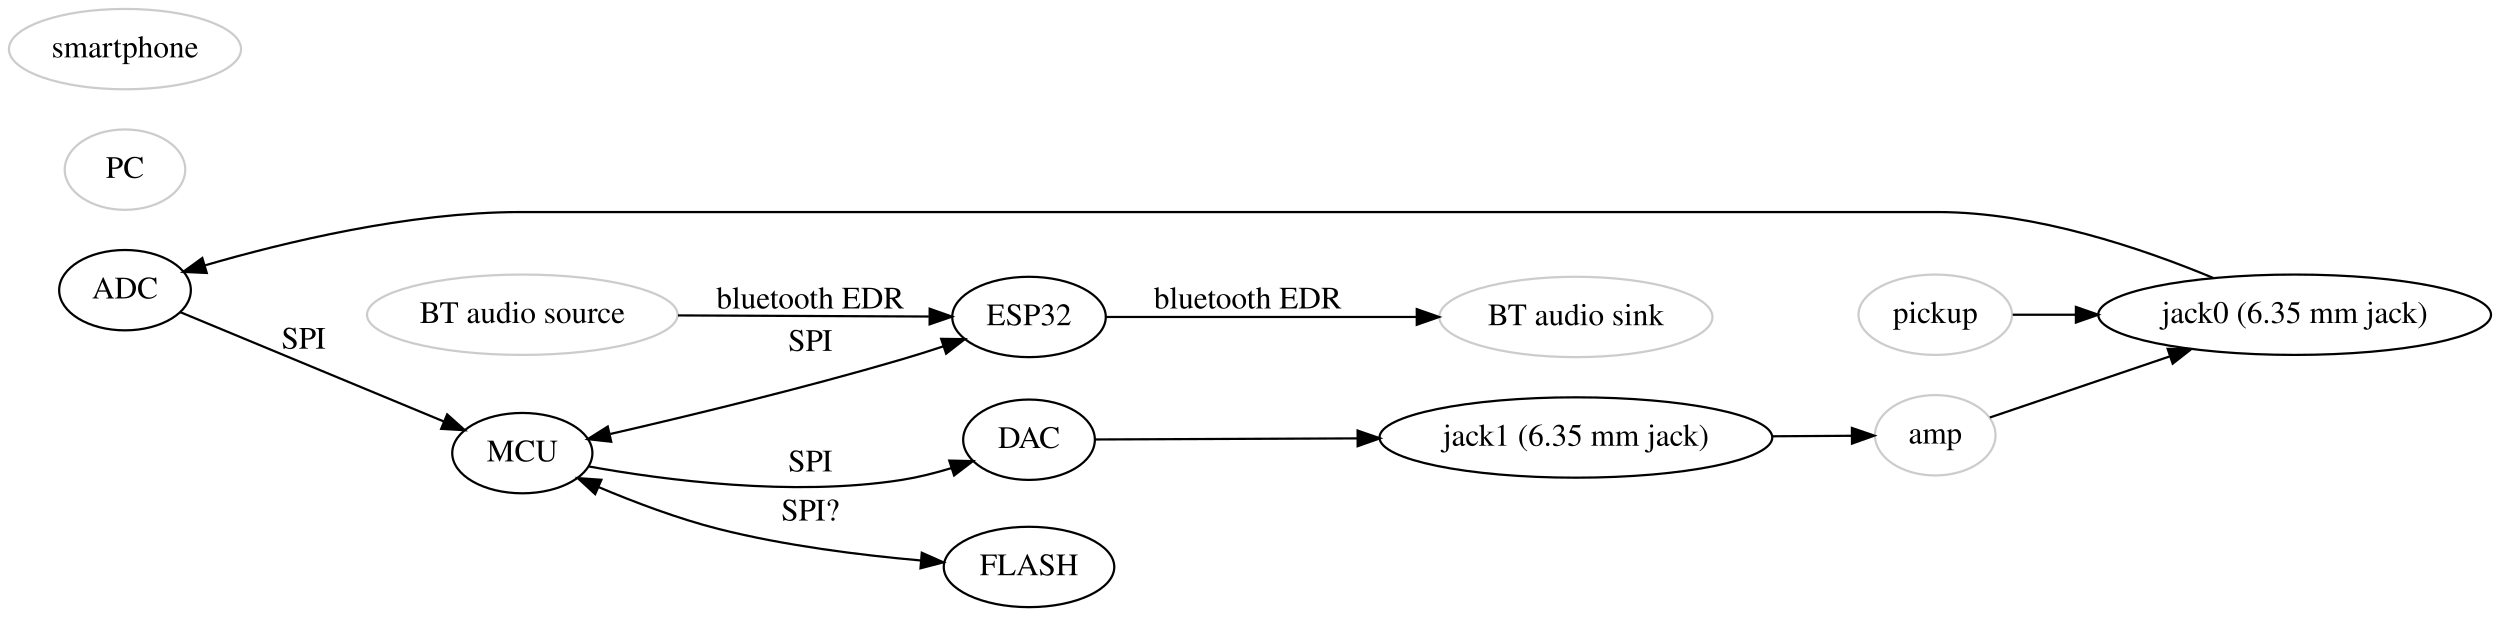
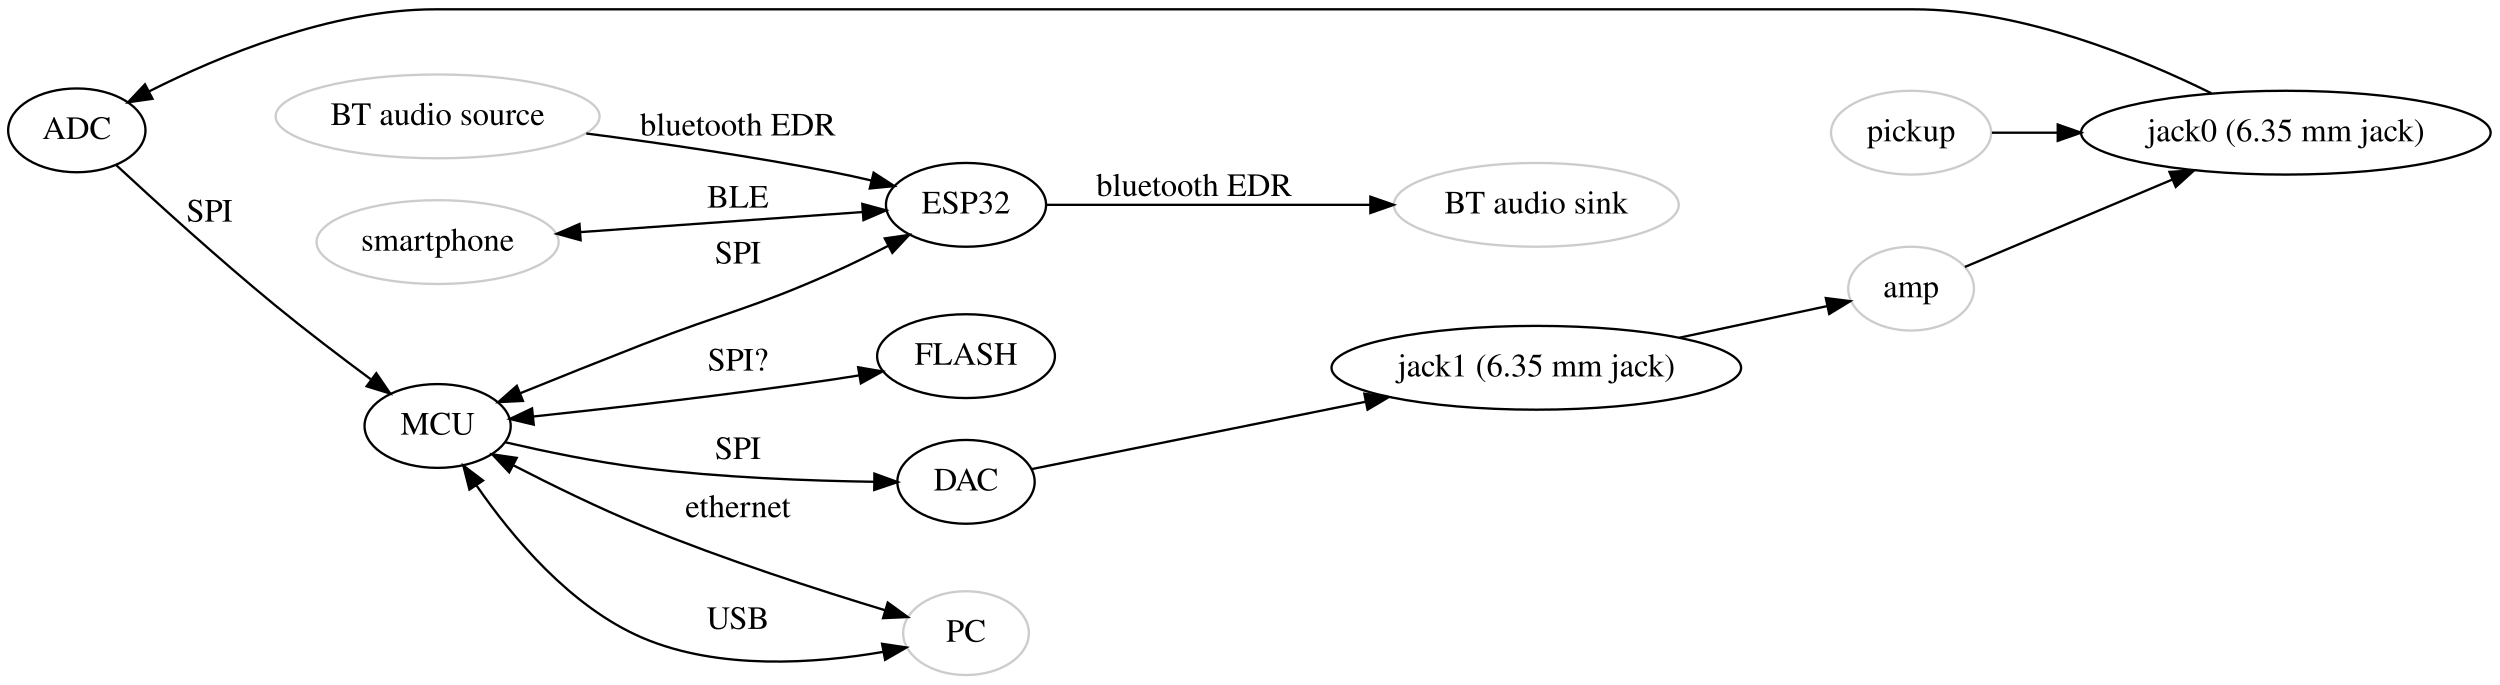
- <svg xmlns="http://www.w3.org/2000/svg" width="1120pt" height="276pt" viewBox="0.00 0.00 1120.00 276.00">
-   <g id="graph0" class="graph" transform="scale(1 1) rotate(0) translate(4 272)">
-     <polygon fill="white" stroke="white" points="-4,5 -4,-272 1117,-272 1117,5 -4,5" />
+ <svg xmlns="http://www.w3.org/2000/svg" width="1074pt" height="294pt" viewBox="0.00 0.00 1074.00 294.00">
+   <g id="graph0" class="graph" transform="scale(1 1) rotate(0) translate(4 290)">
+     <polygon fill="white" stroke="white" points="-4,5 -4,-290 1071,-290 1071,5 -4,5" />
    <g id="node1" class="node">
-       <ellipse fill="none" stroke="black" cx="52" cy="-142" rx="29.497" ry="18" />
-       <text text-anchor="middle" x="52" y="-138.3" font-family="Times,serif" font-size="14.00">ADC</text>
+       <ellipse fill="none" stroke="black" cx="29" cy="-234" rx="29.497" ry="18" />
+       <text text-anchor="middle" x="29" y="-230.3" font-family="Times,serif" font-size="14.00">ADC</text>
    </g>
    <g id="node2" class="node">
-       <ellipse fill="none" stroke="black" cx="230" cy="-69" rx="31.396" ry="18" />
-       <text text-anchor="middle" x="230" y="-65.3" font-family="Times,serif" font-size="14.00">MCU</text>
+       <ellipse fill="none" stroke="black" cx="184" cy="-107" rx="31.396" ry="18" />
+       <text text-anchor="middle" x="184" y="-103.3" font-family="Times,serif" font-size="14.00">MCU</text>
    </g>
    <g id="edge1" class="edge">
-       <path fill="none" stroke="black" d="M76.736,-132.155C107.183,-119.526 160.197,-97.538 194.943,-83.126" />
-       <polygon fill="black" stroke="black" points="196.329,-86.34 204.225,-79.276 193.647,-79.874 196.329,-86.34" />
-       <text text-anchor="middle" x="132" y="-115.8" font-family="Times,serif" font-size="14.00">SPI</text>
+       <path fill="none" stroke="black" d="M45.758,-219.218C62.384,-203.791 89.52,-179.095 114,-159 127.283,-148.097 142.495,-136.538 155.251,-127.095" />
+       <polygon fill="black" stroke="black" points="157.652,-129.673 163.635,-120.929 153.505,-124.034 157.652,-129.673" />
+       <text text-anchor="middle" x="86" y="-194.8" font-family="Times,serif" font-size="14.00">SPI</text>
    </g>
    <g id="node4" class="node">
-       <ellipse fill="none" stroke="black" cx="457" cy="-75" rx="29.497" ry="18" />
-       <text text-anchor="middle" x="457" y="-71.3" font-family="Times,serif" font-size="14.00">DAC</text>
+       <ellipse fill="none" stroke="black" cx="411" cy="-83" rx="29.497" ry="18" />
+       <text text-anchor="middle" x="411" y="-79.3" font-family="Times,serif" font-size="14.00">DAC</text>
    </g>
    <g id="edge2" class="edge">
-       <path fill="none" stroke="black" d="M259.573,-63.062C293.312,-56.952 351.035,-49.324 400,-57 407.352,-58.153 415.057,-60.108 422.317,-62.315" />
-       <polygon fill="black" stroke="black" points="421.275,-65.656 431.867,-65.429 423.445,-59.001 421.275,-65.656" />
-       <text text-anchor="middle" x="359" y="-60.8" font-family="Times,serif" font-size="14.00">SPI</text>
+       <path fill="none" stroke="black" d="M213.02,-100.009C229.978,-96.078 252.102,-91.475 272,-89 305.446,-84.84 343.762,-83.439 371.52,-83.022" />
+       <polygon fill="black" stroke="black" points="371.65,-86.521 381.609,-82.907 371.57,-79.521 371.65,-86.521" />
+       <text text-anchor="middle" x="313" y="-92.8" font-family="Times,serif" font-size="14.00">SPI</text>
    </g>
    <g id="node3" class="node">
-       <ellipse fill="none" stroke="black" cx="457" cy="-130" rx="34.394" ry="18" />
-       <text text-anchor="middle" x="457" y="-126.3" font-family="Times,serif" font-size="14.00">ESP32</text>
+       <ellipse fill="none" stroke="black" cx="411" cy="-202" rx="34.394" ry="18" />
+       <text text-anchor="middle" x="411" y="-198.3" font-family="Times,serif" font-size="14.00">ESP32</text>
    </g>
    <g id="edge3" class="edge">
-       <path fill="none" stroke="black" d="M269.398,-77.578C303.812,-85.495 355.569,-97.966 400,-111 406.077,-112.783 412.477,-114.809 418.691,-116.859" />
-       <polygon fill="black" stroke="black" points="269.83,-74.087 259.302,-75.272 268.271,-80.911 269.83,-74.087" />
-       <polygon fill="black" stroke="black" points="417.637,-120.197 428.231,-120.067 419.868,-113.562 417.637,-120.197" />
-       <text text-anchor="middle" x="359" y="-114.8" font-family="Times,serif" font-size="14.00">SPI</text>
+       <path fill="none" stroke="black" d="M219.531,-121.086C235.471,-127.538 254.667,-135.238 272,-142 308.297,-156.161 318.419,-157.126 354,-173 361.748,-176.457 369.937,-180.478 377.589,-184.405" />
+       <polygon fill="black" stroke="black" points="220.654,-117.764 210.072,-117.249 218.023,-124.251 220.654,-117.764" />
+       <polygon fill="black" stroke="black" points="376.107,-187.58 386.592,-189.105 379.347,-181.374 376.107,-187.58" />
+       <text text-anchor="middle" x="313" y="-176.8" font-family="Times,serif" font-size="14.00">SPI</text>
    </g>
    <g id="node5" class="node">
-       <ellipse fill="none" stroke="black" cx="457" cy="-18" rx="38.194" ry="18" />
-       <text text-anchor="middle" x="457" y="-14.3" font-family="Times,serif" font-size="14.00">FLASH</text>
+       <ellipse fill="none" stroke="black" cx="411" cy="-137" rx="38.194" ry="18" />
+       <text text-anchor="middle" x="411" y="-133.3" font-family="Times,serif" font-size="14.00">FLASH</text>
    </g>
    <g id="edge4" class="edge">
-       <path fill="none" stroke="black" d="M264.262,-53.741C280.21,-47.015 299.772,-39.607 318,-35 347.545,-27.533 381.51,-23.296 408.35,-20.92" />
-       <polygon fill="black" stroke="black" points="262.635,-50.632 254.843,-57.81 265.411,-57.057 262.635,-50.632" />
-       <polygon fill="black" stroke="black" points="408.958,-24.381 418.635,-20.068 408.381,-17.405 408.958,-24.381" />
-       <text text-anchor="middle" x="359" y="-38.8" font-family="Times,serif" font-size="14.00">SPI?</text>
+       <path fill="none" stroke="black" d="M225.082,-111.071C259.381,-114.715 310.034,-120.479 354,-127 357.633,-127.539 361.392,-128.132 365.164,-128.753" />
+       <polygon fill="black" stroke="black" points="225.299,-107.575 214.988,-110.01 224.567,-114.536 225.299,-107.575" />
+       <polygon fill="black" stroke="black" points="364.656,-132.217 375.101,-130.44 365.828,-125.315 364.656,-132.217" />
+       <text text-anchor="middle" x="313" y="-130.8" font-family="Times,serif" font-size="14.00">SPI?</text>
+     </g>
+     <g id="node12" class="node">
+       <ellipse fill="none" stroke="#cccccc" cx="411" cy="-18" rx="27" ry="18" />
+       <text text-anchor="middle" x="411" y="-14.3" font-family="Times,serif" font-size="14.00">PC</text>
+     </g>
+     <g id="edge13" class="edge">
+       <path fill="none" stroke="black" d="M216.59,-90.08C232.892,-81.685 253.245,-71.718 272,-64 306.84,-49.663 347.937,-36.415 376.167,-27.855" />
+       <polygon fill="black" stroke="black" points="214.756,-87.089 207.503,-94.812 217.989,-93.297 214.756,-87.089" />
+       <polygon fill="black" stroke="black" points="377.378,-31.146 385.951,-24.92 375.367,-24.441 377.378,-31.146" />
+       <text text-anchor="middle" x="313" y="-67.8" font-family="Times,serif" font-size="14.00">ethernet</text>
+     </g>
+     <g id="edge14" class="edge">
+       <path fill="none" stroke="black" d="M200.744,-81.391C215.915,-59.398 241.087,-29.213 272,-16 304.966,-1.909 346.539,-4.973 375.396,-9.952" />
+       <polygon fill="black" stroke="black" points="197.676,-79.684 195.054,-89.95 203.506,-83.56 197.676,-79.684" />
+       <polygon fill="black" stroke="black" points="374.936,-13.427 385.412,-11.845 376.236,-6.549 374.936,-13.427" />
+       <text text-anchor="middle" x="313" y="-19.8" font-family="Times,serif" font-size="14.00">USB</text>
    </g>
    <g id="node10" class="node">
-       <ellipse fill="none" stroke="#cccccc" cx="702" cy="-130" rx="61.189" ry="18" />
-       <text text-anchor="middle" x="702" y="-126.3" font-family="Times,serif" font-size="14.00">BT audio sink</text>
+       <ellipse fill="none" stroke="#cccccc" cx="656" cy="-202" rx="61.189" ry="18" />
+       <text text-anchor="middle" x="656" y="-198.3" font-family="Times,serif" font-size="14.00">BT audio sink</text>
    </g>
    <g id="edge9" class="edge">
-       <path fill="none" stroke="black" d="M491.533,-130C527.241,-130 584.797,-130 630.549,-130" />
-       <polygon fill="black" stroke="black" points="630.713,-133.5 640.712,-130 630.712,-126.5 630.713,-133.5" />
-       <text text-anchor="middle" x="555" y="-133.8" font-family="Times,serif" font-size="14.00">bluetooth EDR</text>
+       <path fill="none" stroke="black" d="M445.533,-202C481.241,-202 538.797,-202 584.549,-202" />
+       <polygon fill="black" stroke="black" points="584.713,-205.5 594.712,-202 584.712,-198.5 584.713,-205.5" />
+       <text text-anchor="middle" x="509" y="-205.8" font-family="Times,serif" font-size="14.00">bluetooth EDR</text>
    </g>
    <g id="node7" class="node">
-       <ellipse fill="none" stroke="black" cx="702" cy="-76" rx="87.985" ry="18" />
-       <text text-anchor="middle" x="702" y="-72.3" font-family="Times,serif" font-size="14.00">jack1 (6.35 mm jack)</text>
+       <ellipse fill="none" stroke="black" cx="656" cy="-132" rx="87.985" ry="18" />
+       <text text-anchor="middle" x="656" y="-128.3" font-family="Times,serif" font-size="14.00">jack1 (6.35 mm jack)</text>
    </g>
    <g id="edge10" class="edge">
-       <path fill="none" stroke="black" d="M486.351,-75.117C515.269,-75.236 561.782,-75.427 604.128,-75.601" />
-       <polygon fill="black" stroke="black" points="604.207,-79.102 614.221,-75.643 604.235,-72.102 604.207,-79.102" />
+       <path fill="none" stroke="black" d="M438.934,-88.431C473.384,-95.378 534.38,-107.678 582.799,-117.441" />
+       <polygon fill="black" stroke="black" points="582.119,-120.874 592.614,-119.42 583.503,-114.012 582.119,-120.874" />
    </g>
    <g id="node6" class="node">
-       <ellipse fill="none" stroke="black" cx="1024" cy="-131" rx="87.985" ry="18" />
-       <text text-anchor="middle" x="1024" y="-127.3" font-family="Times,serif" font-size="14.00">jack0 (6.35 mm jack)</text>
+       <ellipse fill="none" stroke="black" cx="978" cy="-233" rx="87.985" ry="18" />
+       <text text-anchor="middle" x="978" y="-229.3" font-family="Times,serif" font-size="14.00">jack0 (6.35 mm jack)</text>
    </g>
    <g id="edge8" class="edge">
-       <path fill="none" stroke="black" d="M987.536,-147.477C955.858,-160.676 907.823,-177 864,-177 229,-177 229,-177 229,-177 179.237,-177 123.054,-163.374 87.835,-153.126" />
-       <polygon fill="black" stroke="black" points="88.629,-149.71 78.045,-150.206 86.628,-156.418 88.629,-149.71" />
+       <path fill="none" stroke="black" d="M946.038,-249.915C914.711,-265.426 864.41,-286 818,-286 183,-286 183,-286 183,-286 138.446,-286 90.289,-265.988 60.146,-250.793" />
+       <polygon fill="black" stroke="black" points="61.509,-247.557 51.02,-246.061 58.286,-253.771 61.509,-247.557" />
    </g>
    <g id="node9" class="node">
-       <ellipse fill="none" stroke="#cccccc" cx="863" cy="-77" rx="27" ry="18" />
-       <text text-anchor="middle" x="863" y="-73.3" font-family="Times,serif" font-size="14.00">amp</text>
+       <ellipse fill="none" stroke="#cccccc" cx="817" cy="-166" rx="27" ry="18" />
+       <text text-anchor="middle" x="817" y="-162.3" font-family="Times,serif" font-size="14.00">amp</text>
    </g>
    <g id="edge11" class="edge">
-       <path fill="none" stroke="black" d="M789.943,-76.547C802.45,-76.626 814.708,-76.703 825.466,-76.77" />
-       <polygon fill="black" stroke="black" points="825.656,-80.271 835.678,-76.834 825.7,-73.272 825.656,-80.271" />
+       <path fill="none" stroke="black" d="M717.565,-144.951C739.039,-149.543 762.469,-154.553 781.082,-158.533" />
+       <polygon fill="black" stroke="black" points="780.373,-161.961 790.884,-160.629 781.837,-155.116 780.373,-161.961" />
    </g>
    <g id="node8" class="node">
-       <ellipse fill="none" stroke="#cccccc" cx="863" cy="-131" rx="34.394" ry="18" />
-       <text text-anchor="middle" x="863" y="-127.3" font-family="Times,serif" font-size="14.00">pickup</text>
+       <ellipse fill="none" stroke="#cccccc" cx="817" cy="-233" rx="34.394" ry="18" />
+       <text text-anchor="middle" x="817" y="-229.3" font-family="Times,serif" font-size="14.00">pickup</text>
    </g>
    <g id="edge6" class="edge">
-       <path fill="none" stroke="black" d="M897.72,-131C906.266,-131 915.883,-131 925.891,-131" />
-       <polygon fill="black" stroke="black" points="926.006,-134.5 936.006,-131 926.006,-127.5 926.006,-134.5" />
+       <path fill="none" stroke="black" d="M851.72,-233C860.266,-233 869.883,-233 879.891,-233" />
+       <polygon fill="black" stroke="black" points="880.006,-236.5 890.006,-233 880.006,-229.5 880.006,-236.5" />
    </g>
    <g id="edge7" class="edge">
-       <path fill="none" stroke="black" d="M887.461,-84.968C908.634,-92.159 940.596,-103.014 968.166,-112.377" />
-       <polygon fill="black" stroke="black" points="967.115,-115.717 977.71,-115.618 969.366,-109.088 967.115,-115.717" />
+       <path fill="none" stroke="black" d="M840.108,-175.316C863.053,-184.985 899.656,-200.408 929.241,-212.875" />
+       <polygon fill="black" stroke="black" points="928,-216.15 938.574,-216.808 930.718,-209.699 928,-216.15" />
    </g>
    <g id="node11" class="node">
-       <ellipse fill="none" stroke="#cccccc" cx="230" cy="-131" rx="69.588" ry="18" />
-       <text text-anchor="middle" x="230" y="-127.3" font-family="Times,serif" font-size="14.00">BT audio source</text>
+       <ellipse fill="none" stroke="#cccccc" cx="184" cy="-240" rx="69.588" ry="18" />
+       <text text-anchor="middle" x="184" y="-236.3" font-family="Times,serif" font-size="14.00">BT audio source</text>
    </g>
    <g id="edge5" class="edge">
-       <path fill="none" stroke="black" d="M299.73,-130.695C336.305,-130.532 380.191,-130.337 412.132,-130.195" />
-       <polygon fill="black" stroke="black" points="412.494,-133.693 422.479,-130.149 412.463,-126.694 412.494,-133.693" />
-       <text text-anchor="middle" x="359" y="-133.8" font-family="Times,serif" font-size="14.00">bluetooth EDR</text>
-     </g>
-     <g id="node12" class="node">
-       <ellipse fill="none" stroke="#cccccc" cx="52" cy="-196" rx="27" ry="18" />
-       <text text-anchor="middle" x="52" y="-192.3" font-family="Times,serif" font-size="14.00">PC</text>
+       <path fill="none" stroke="black" d="M247.861,-232.652C279.784,-228.521 319.099,-222.822 354,-216 359.348,-214.955 364.951,-213.722 370.458,-212.428" />
+       <polygon fill="black" stroke="black" points="371.304,-215.825 380.194,-210.062 369.65,-209.023 371.304,-215.825" />
+       <text text-anchor="middle" x="313" y="-231.8" font-family="Times,serif" font-size="14.00">bluetooth EDR</text>
    </g>
    <g id="node13" class="node">
-       <ellipse fill="none" stroke="#cccccc" cx="52" cy="-250" rx="51.991" ry="18" />
-       <text text-anchor="middle" x="52" y="-246.3" font-family="Times,serif" font-size="14.00">smartphone</text>
+       <ellipse fill="none" stroke="#cccccc" cx="184" cy="-186" rx="51.991" ry="18" />
+       <text text-anchor="middle" x="184" y="-182.3" font-family="Times,serif" font-size="14.00">smartphone</text>
+     </g>
+     <g id="edge12" class="edge">
+       <path fill="none" stroke="black" d="M245.362,-190.292C283.544,-193.008 332.014,-196.454 366.452,-198.903" />
+       <polygon fill="black" stroke="black" points="245.437,-186.789 235.214,-189.571 244.941,-193.771 245.437,-186.789" />
+       <polygon fill="black" stroke="black" points="366.439,-202.411 376.662,-199.629 366.935,-195.429 366.439,-202.411" />
+       <text text-anchor="middle" x="313" y="-200.8" font-family="Times,serif" font-size="14.00">BLE</text>
    </g>
  </g>
</svg>
